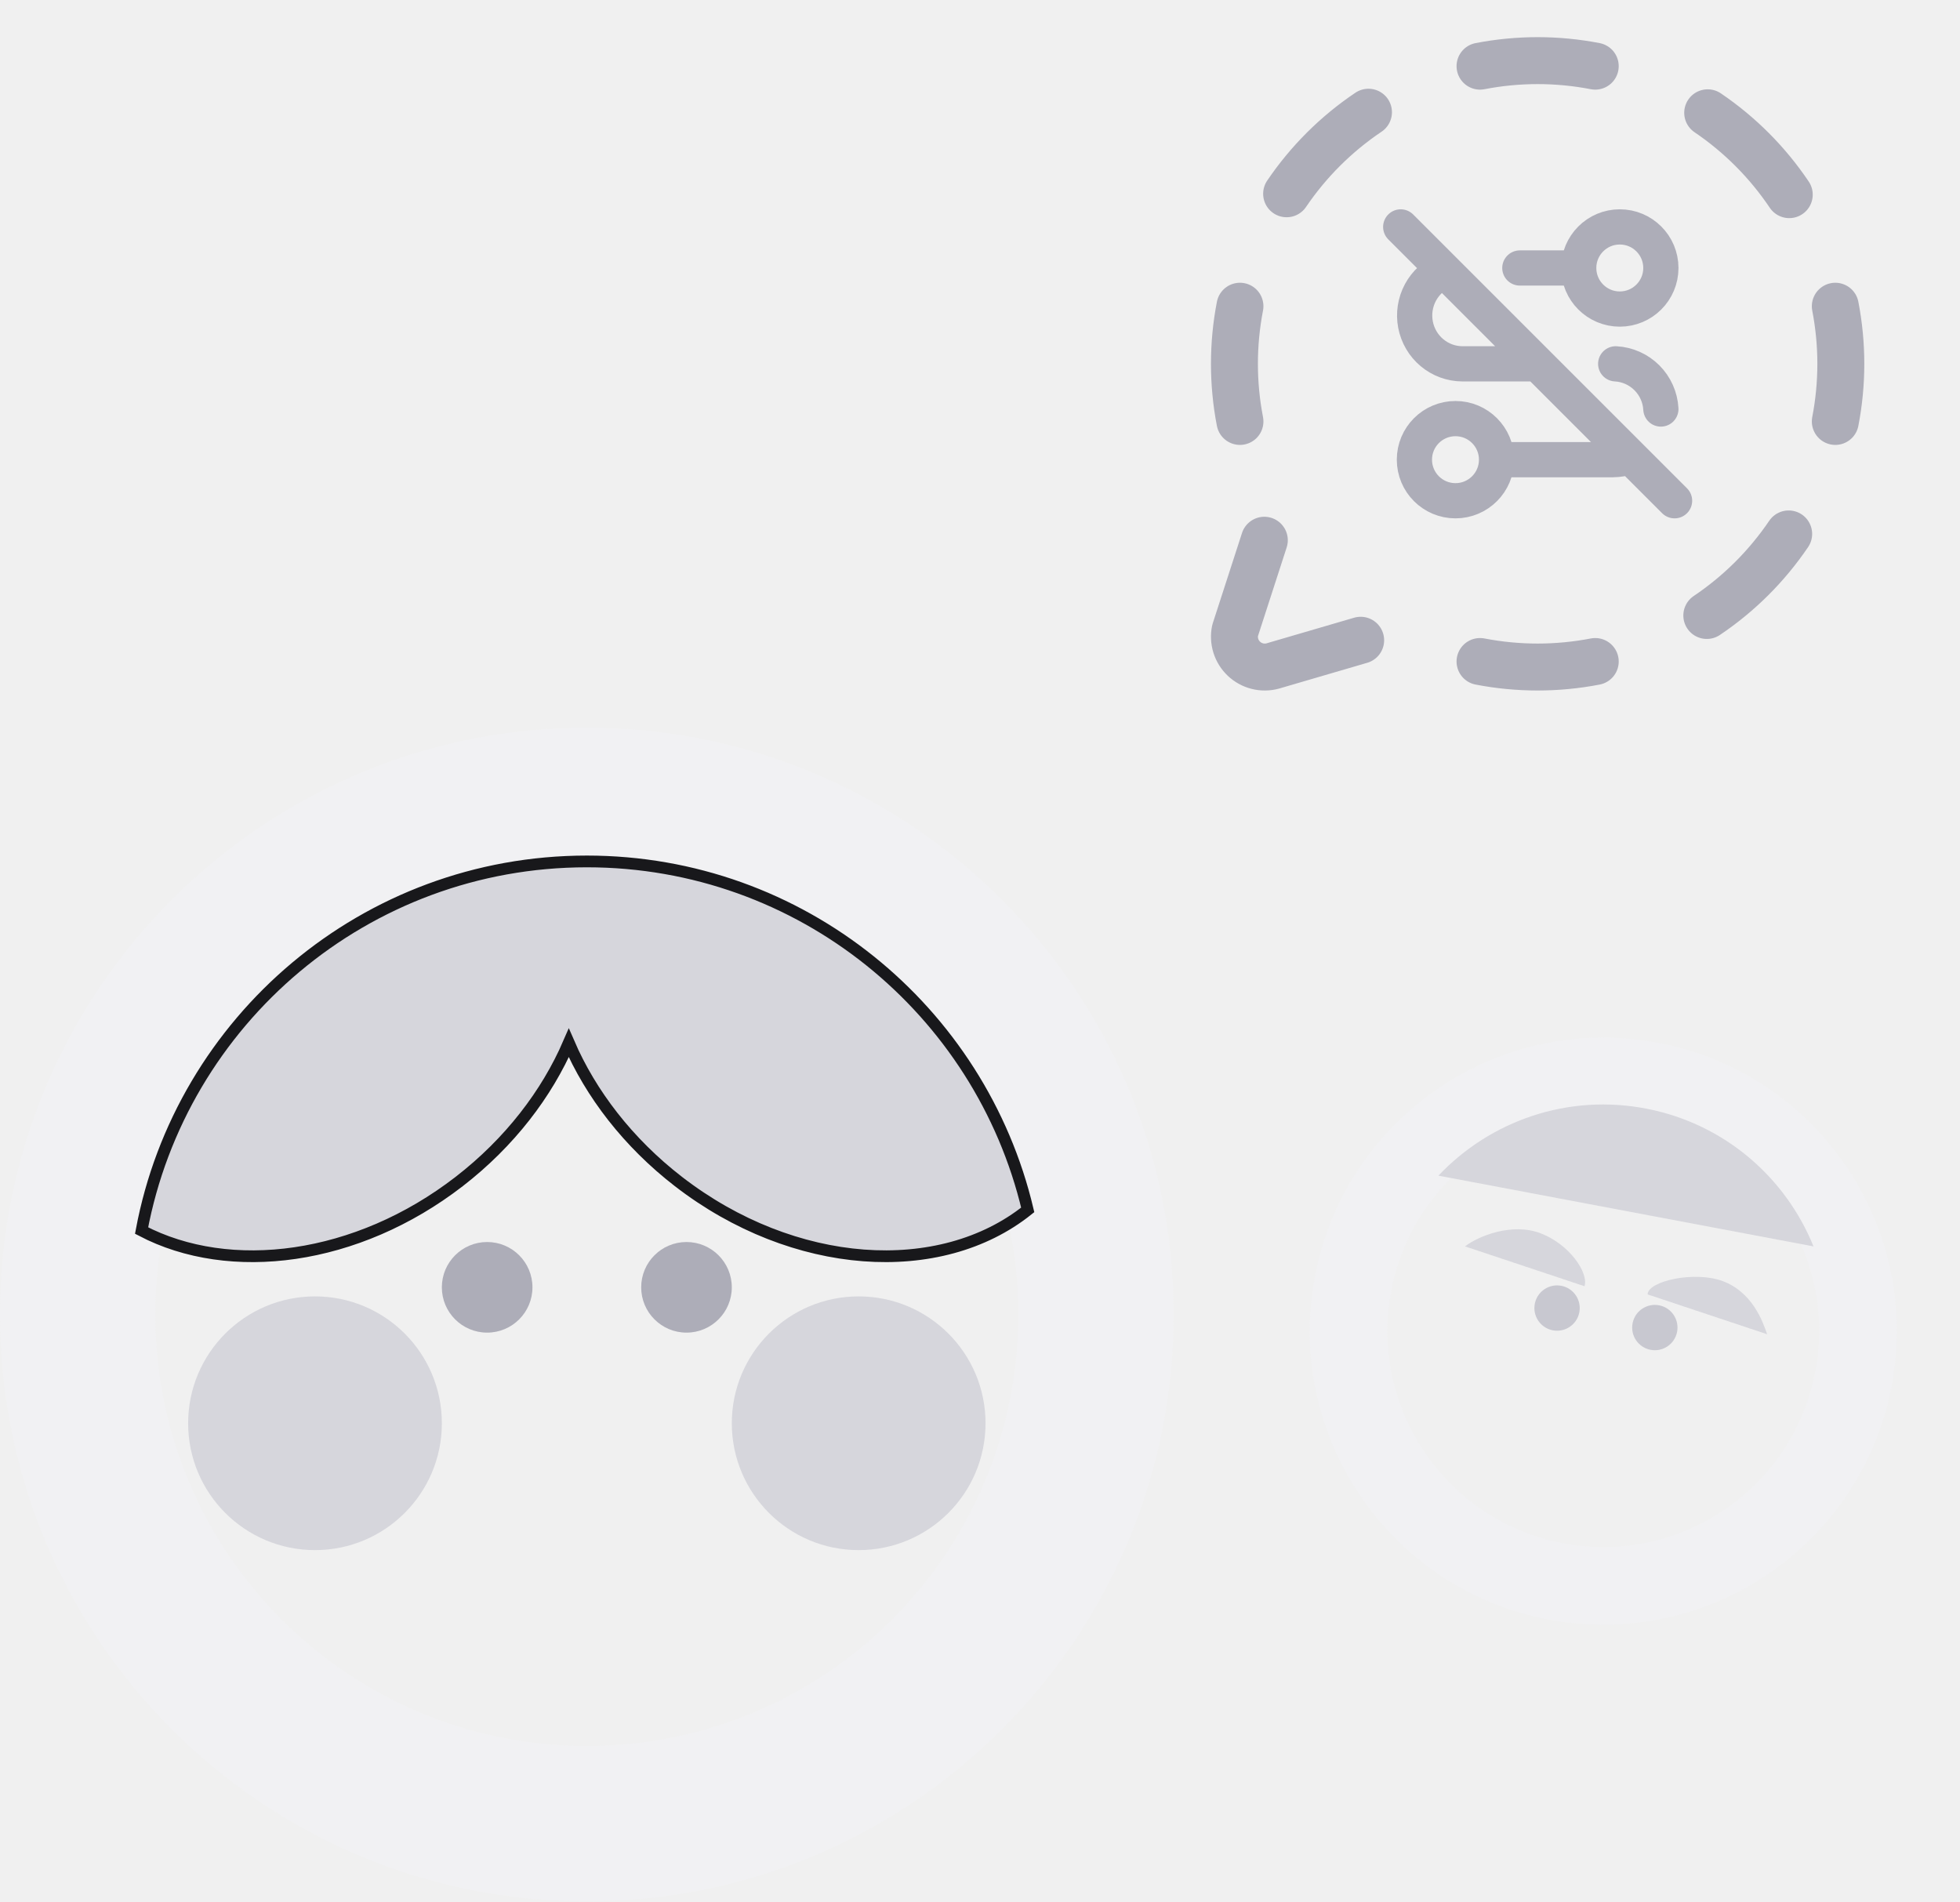
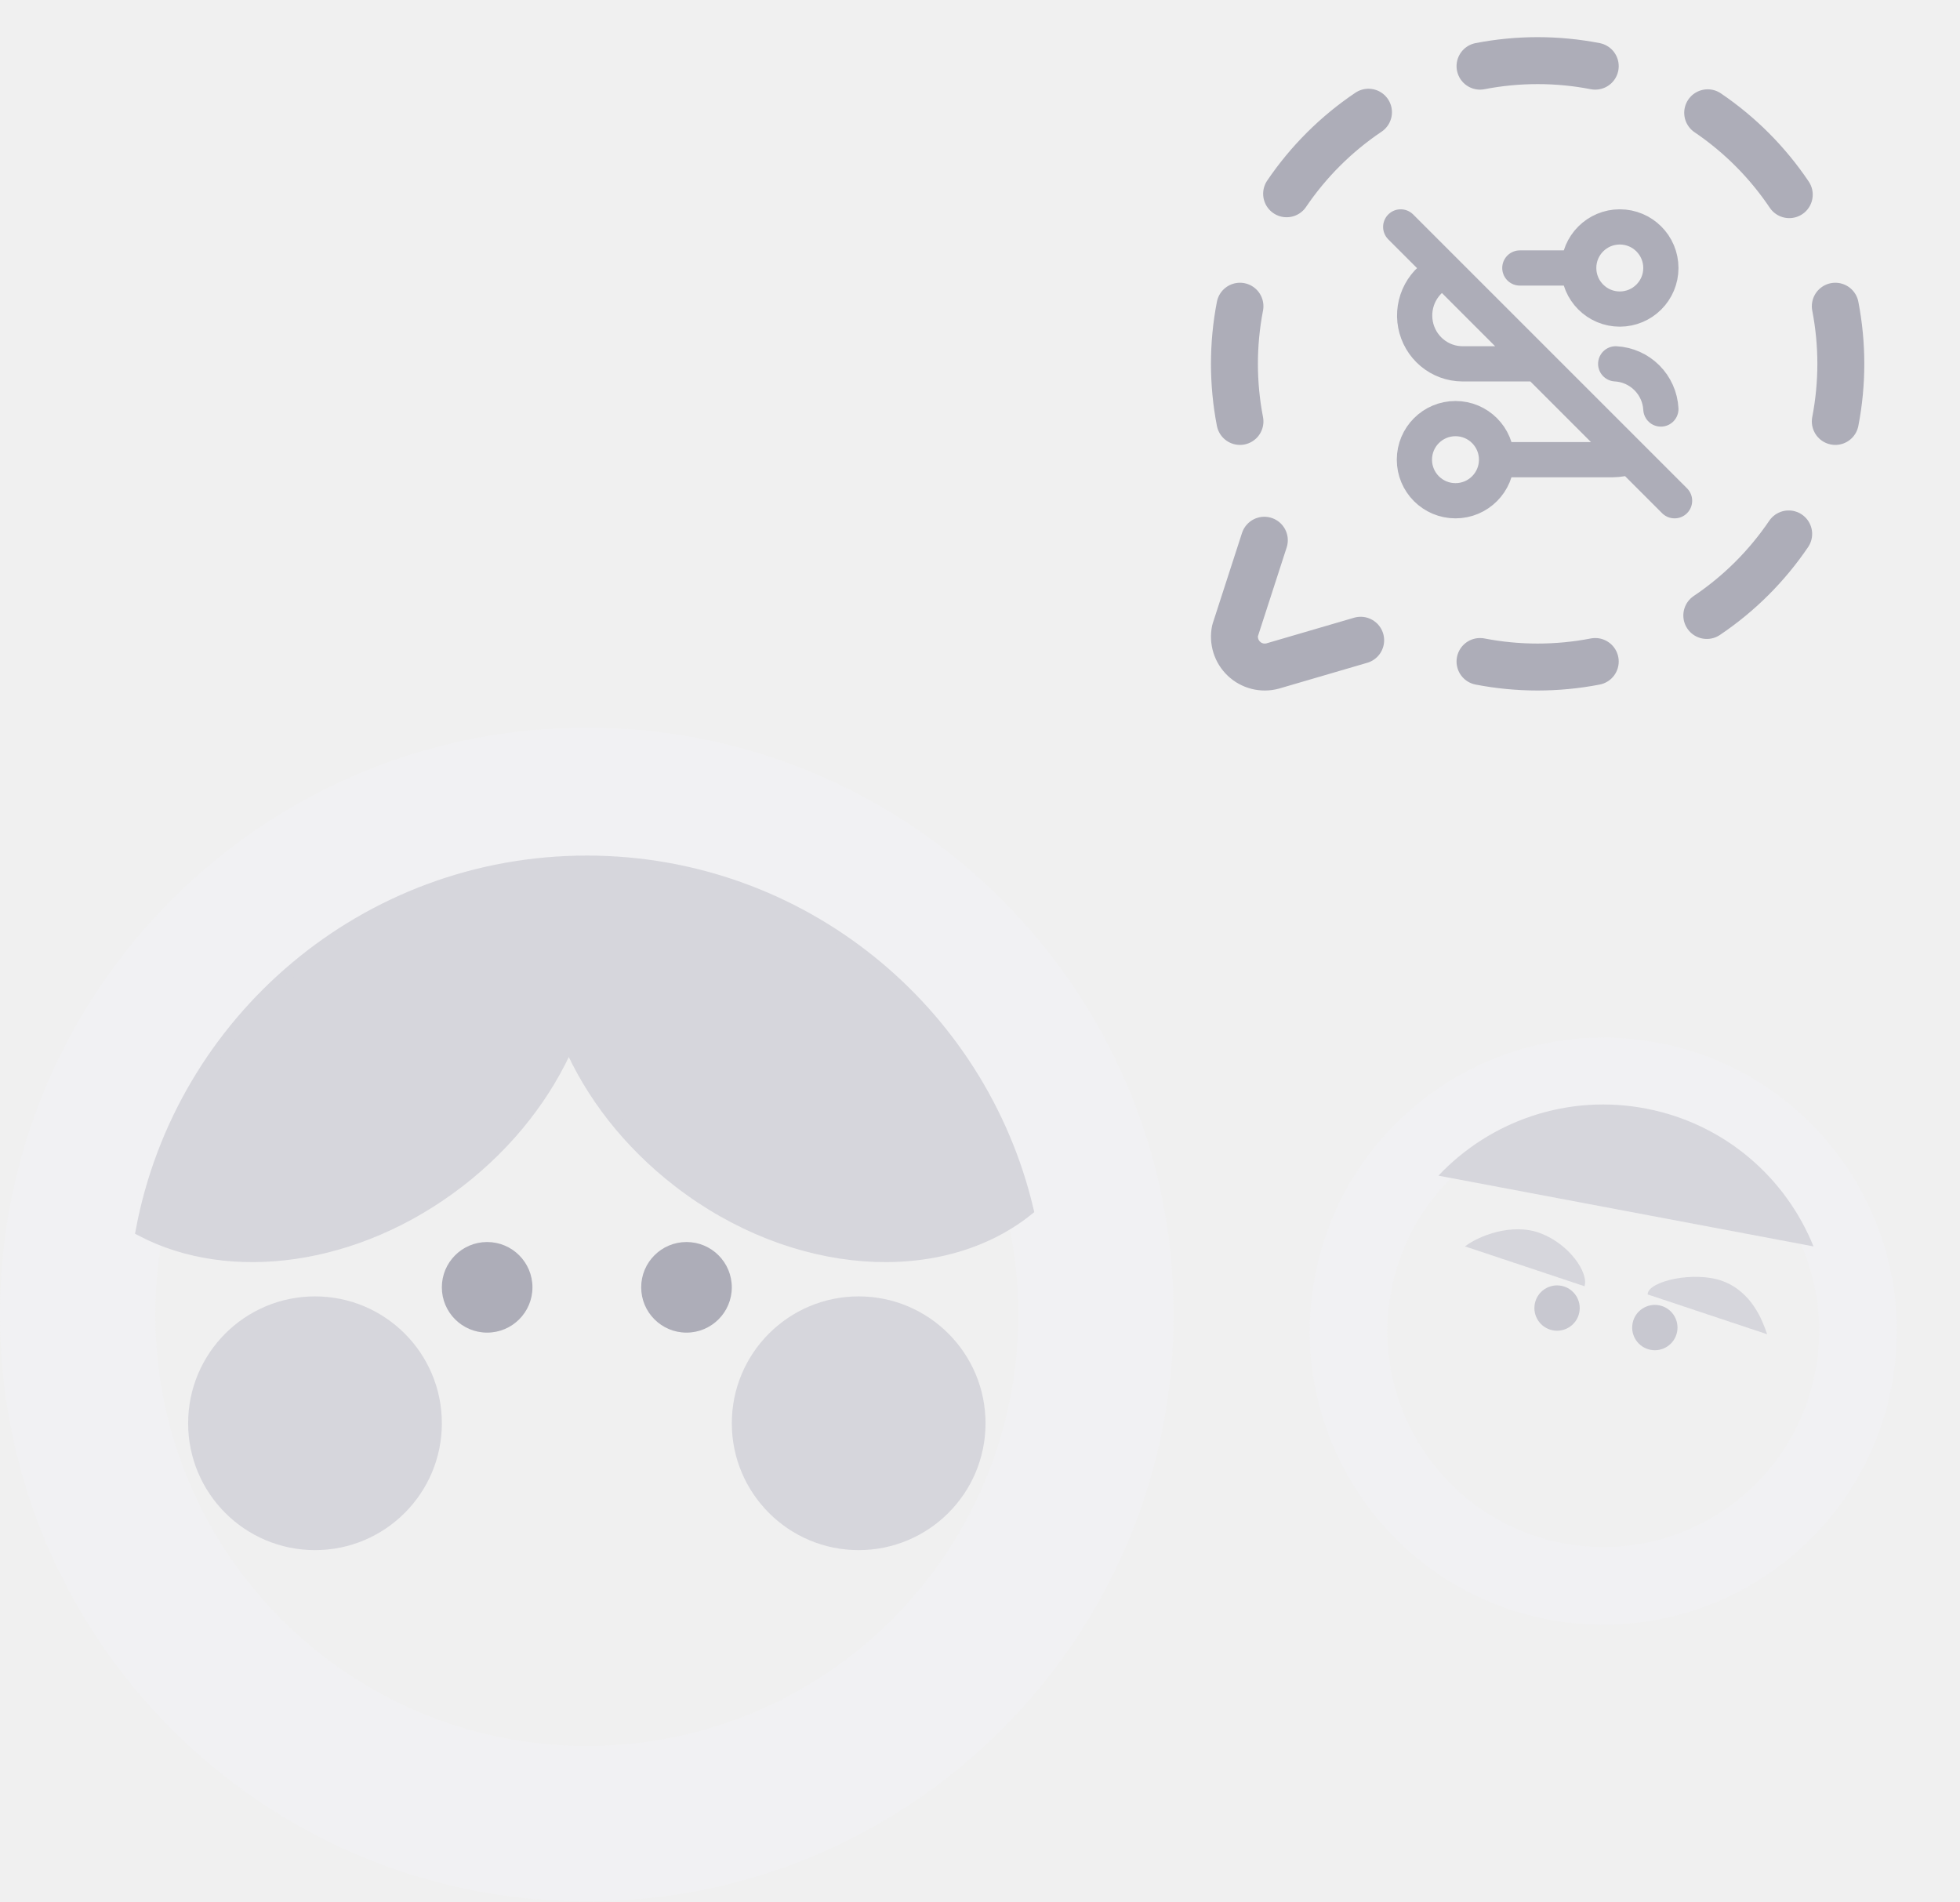
<svg xmlns="http://www.w3.org/2000/svg" width="167" height="162" viewBox="0 0 167 162" fill="none">
  <path fill-rule="evenodd" clip-rule="evenodd" d="M50 62C77.614 62 100 84.386 100 112C100 139.614 77.614 162 50 162C22.386 162 0 139.614 0 112C0 84.386 22.386 62 50 62ZM50 75.235C29.695 75.235 13.235 91.695 13.235 112C13.235 132.305 29.695 148.765 50 148.765C70.305 148.765 86.765 132.305 86.765 112C86.765 91.695 70.305 75.235 50 75.235Z" fill="#F1F1F3" />
  <path d="M50.001 73.397C68.252 73.397 83.543 86.064 87.567 103.086C80.115 109.053 67.637 108.271 57.803 100.667C53.504 97.342 50.339 93.199 48.464 88.861C46.59 93.199 43.425 97.342 39.126 100.667C30.4 107.413 19.594 108.791 12.063 104.848C15.417 86.945 31.125 73.397 50.001 73.397Z" fill="#D6D6DC" />
-   <path d="M50.001 73.397C68.252 73.397 83.543 86.064 87.567 103.086C80.115 109.053 67.637 108.271 57.803 100.667C53.504 97.342 50.339 93.199 48.464 88.861C46.59 93.199 43.425 97.342 39.126 100.667C30.4 107.413 19.594 108.791 12.063 104.848C15.417 86.945 31.125 73.397 50.001 73.397Z" stroke="#18181B" />
+   <path d="M50.001 73.397C68.252 73.397 83.543 86.064 87.567 103.086C80.115 109.053 67.637 108.271 57.803 100.667C53.504 97.342 50.339 93.199 48.464 88.861C46.59 93.199 43.425 97.342 39.126 100.667C30.4 107.413 19.594 108.791 12.063 104.848C15.417 86.945 31.125 73.397 50.001 73.397Z" stroke="#D6D6DC" />
  <circle cx="26.839" cy="121.266" r="10.809" fill="#D6D6DC" />
  <circle cx="73.162" cy="121.266" r="10.809" fill="#D6D6DC" />
  <circle cx="41.507" cy="109.684" r="3.86" fill="#ADADB8" />
  <circle cx="58.492" cy="109.684" r="3.86" fill="#ADADB8" />
  <path d="M126.104 5.637C129.346 5.009 132.679 5.009 135.921 5.637M135.921 56.363C132.679 56.99 129.346 56.99 126.104 56.363M145.502 9.61C148.244 11.468 150.604 13.836 152.452 16.585M105.649 35.908C105.022 32.666 105.022 29.334 105.649 26.091M152.402 45.492C150.544 48.234 148.176 50.594 145.427 52.441M156.376 26.091C157.003 29.334 157.003 32.666 156.376 35.908M109.625 16.51C111.483 13.768 113.851 11.409 116.6 9.561M115.934 54.552L108.426 56.748C108.001 56.861 107.553 56.863 107.127 56.755C106.7 56.646 106.308 56.431 105.988 56.128C105.668 55.825 105.431 55.446 105.299 55.026C105.167 54.606 105.144 54.159 105.233 53.728L107.726 46.03" stroke="#ADADB8" stroke-width="4" stroke-linecap="round" stroke-linejoin="round" />
  <g clip-path="url(#clip0_278_1237)">
    <path d="M127.513 39.166C127.513 41.099 125.946 42.666 124.013 42.666C122.08 42.666 120.513 41.099 120.513 39.166C120.513 37.233 122.08 35.666 124.013 35.666C125.946 35.666 127.513 37.233 127.513 39.166ZM127.513 39.166H137.43C137.896 39.166 138.48 39.05 138.946 38.933M123.08 23.066C122.204 23.425 121.479 24.08 121.028 24.918C120.578 25.755 120.429 26.725 120.608 27.661C120.787 28.597 121.282 29.442 122.01 30.05C122.737 30.659 123.651 30.995 124.596 31H131.013M119.346 19.333L142.68 42.666M141.513 34.85C141.457 33.847 141.033 32.9 140.323 32.189C139.613 31.479 138.666 31.055 137.663 31M134.513 22.833H129.496M134.513 22.833C134.513 24.766 136.08 26.333 138.013 26.333C139.946 26.333 141.513 24.766 141.513 22.833C141.513 20.9 139.946 19.333 138.013 19.333C136.08 19.333 134.513 20.9 134.513 22.833Z" stroke="#ADADB8" stroke-width="3" stroke-linecap="round" stroke-linejoin="round" />
  </g>
  <path fill-rule="evenodd" clip-rule="evenodd" d="M141.499 88.892C155.045 91.594 163.836 104.765 161.134 118.311C158.433 131.856 145.261 140.647 131.716 137.946C118.17 135.244 109.379 122.073 112.081 108.527C114.782 94.981 127.954 86.19 141.499 88.892ZM140.205 95.384C130.244 93.398 120.56 99.862 118.573 109.822C116.587 119.782 123.05 129.467 133.011 131.453C142.971 133.44 152.655 126.976 154.642 117.016C156.629 107.056 150.165 97.371 140.205 95.384Z" fill="#F1F1F3" />
  <path d="M140.385 94.482C147.011 95.803 152.162 100.37 154.518 106.198L122.56 100.17C126.972 95.498 133.618 93.132 140.385 94.482Z" fill="#D6D6DC" />
  <path d="M124.822 106.198L135.003 109.592C135.38 108.46 133.722 106 131.232 105.067C128.819 104.162 125.953 105.318 124.822 106.198Z" fill="#D6D6DC" />
  <path d="M140.385 110.29L150.566 113.684C150.189 112.553 149.285 110.093 146.795 109.159C144.382 108.254 140.385 109.159 140.385 110.29Z" fill="#D6D6DC" />
  <circle cx="132.668" cy="111.451" r="1.931" transform="rotate(11.2797 132.668 111.451)" fill="#C8C8D0" />
  <circle cx="140.999" cy="113.113" r="1.931" transform="rotate(11.2797 140.999 113.113)" fill="#C8C8D0" />
  <defs>
    <clipPath id="clip0_278_1237">
      <rect width="28" height="28" fill="white" transform="translate(117.013 17)" />
    </clipPath>
  </defs>
</svg>
